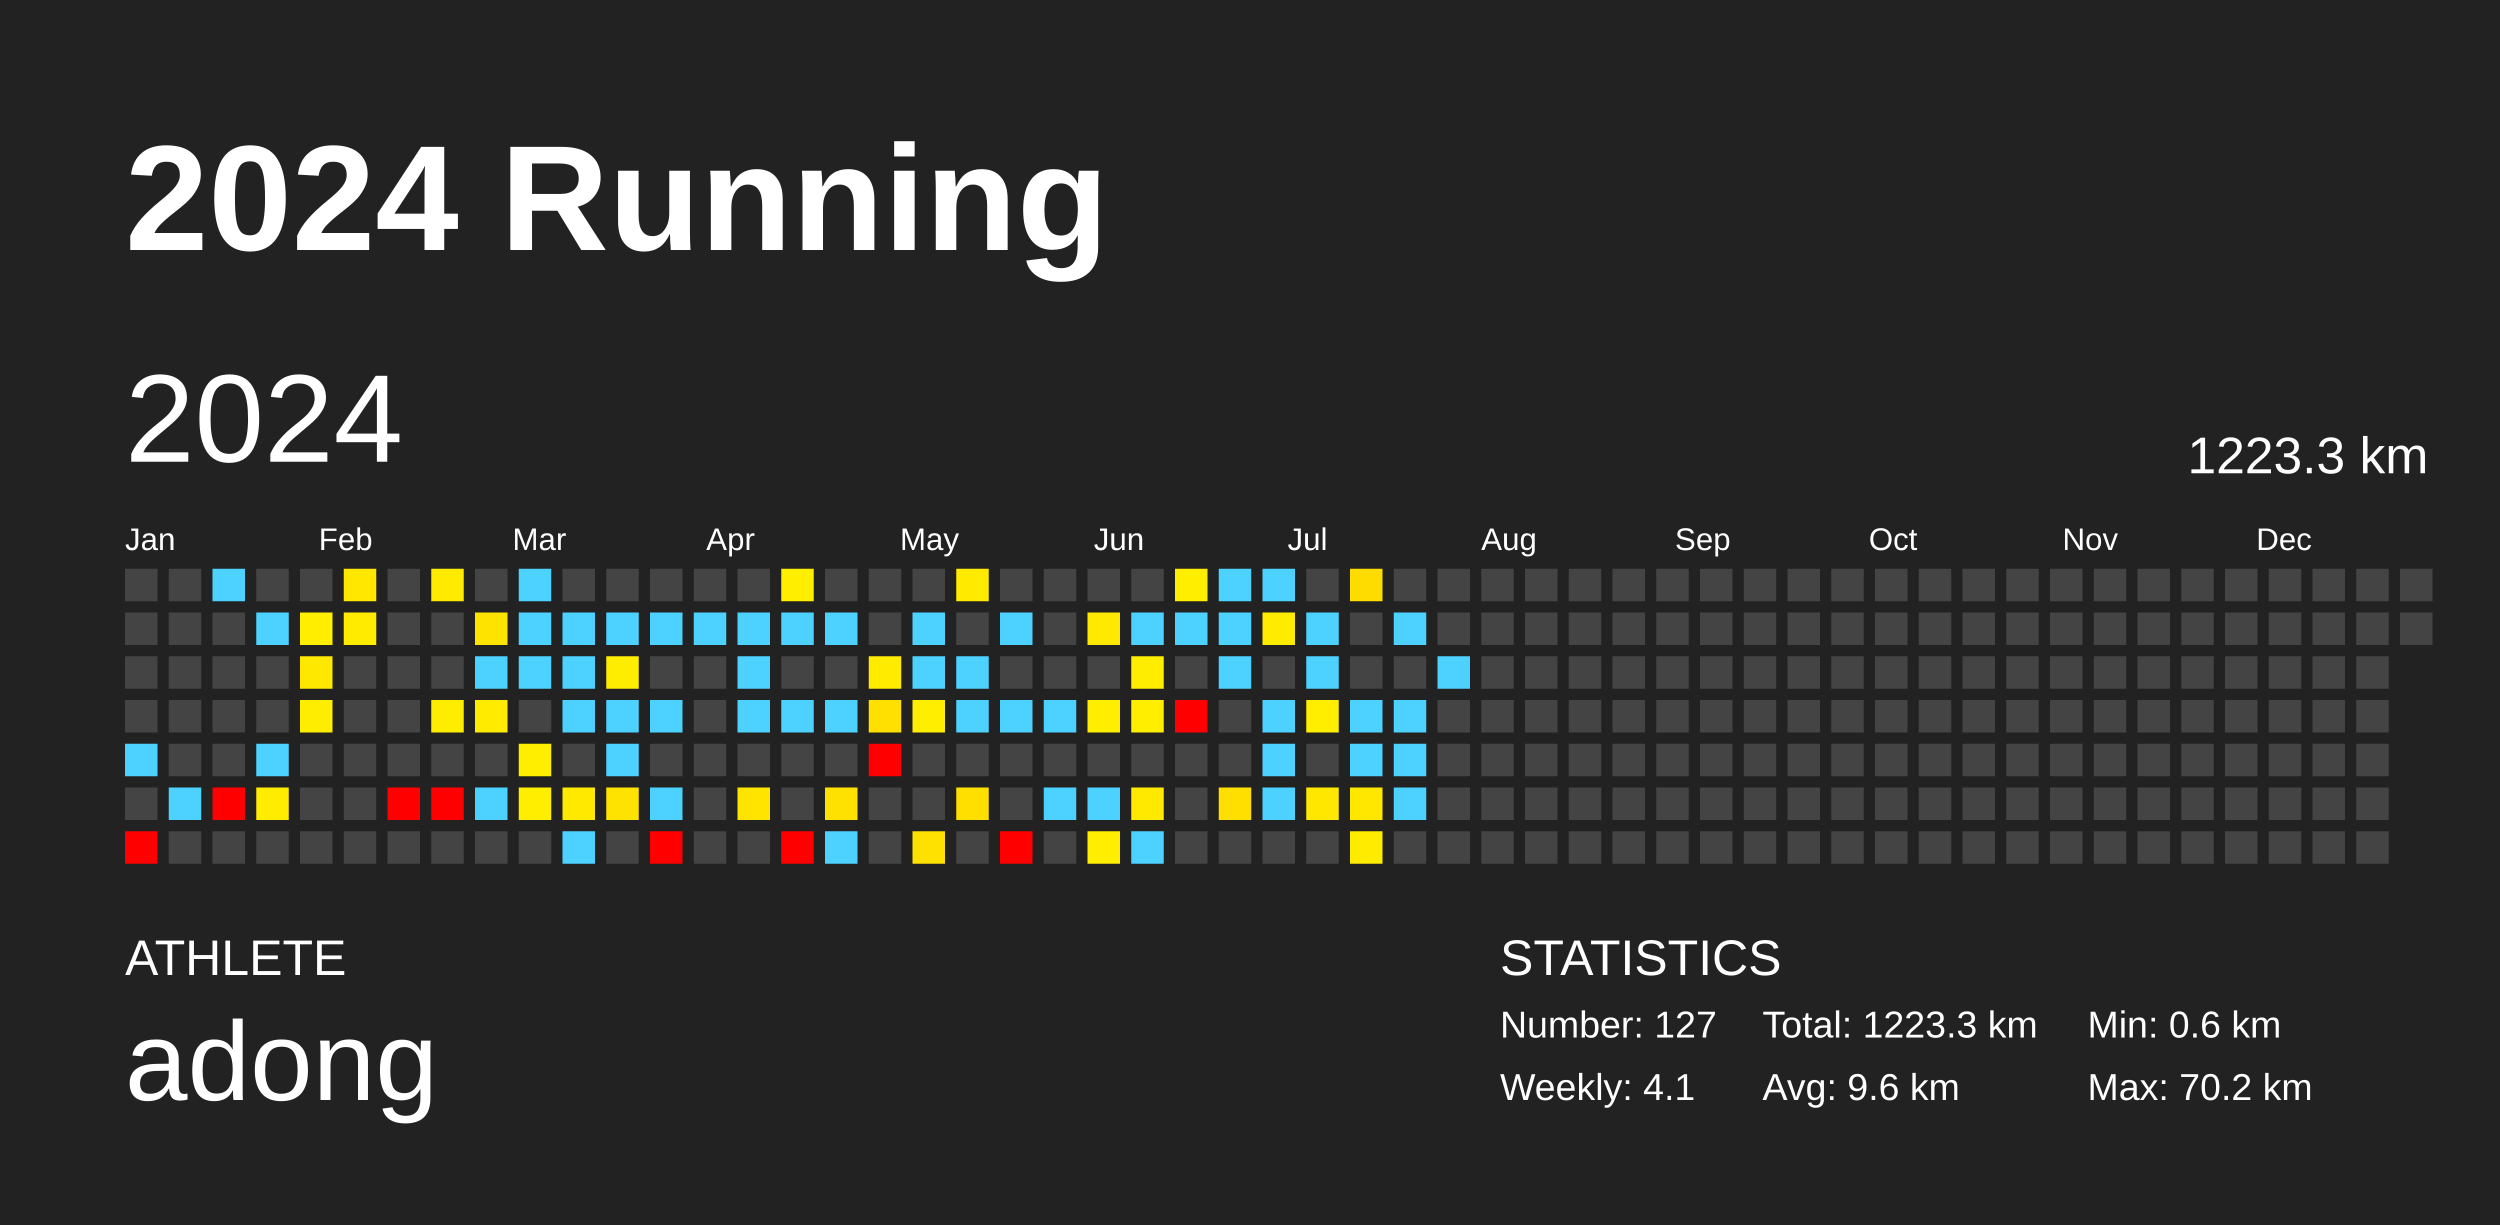
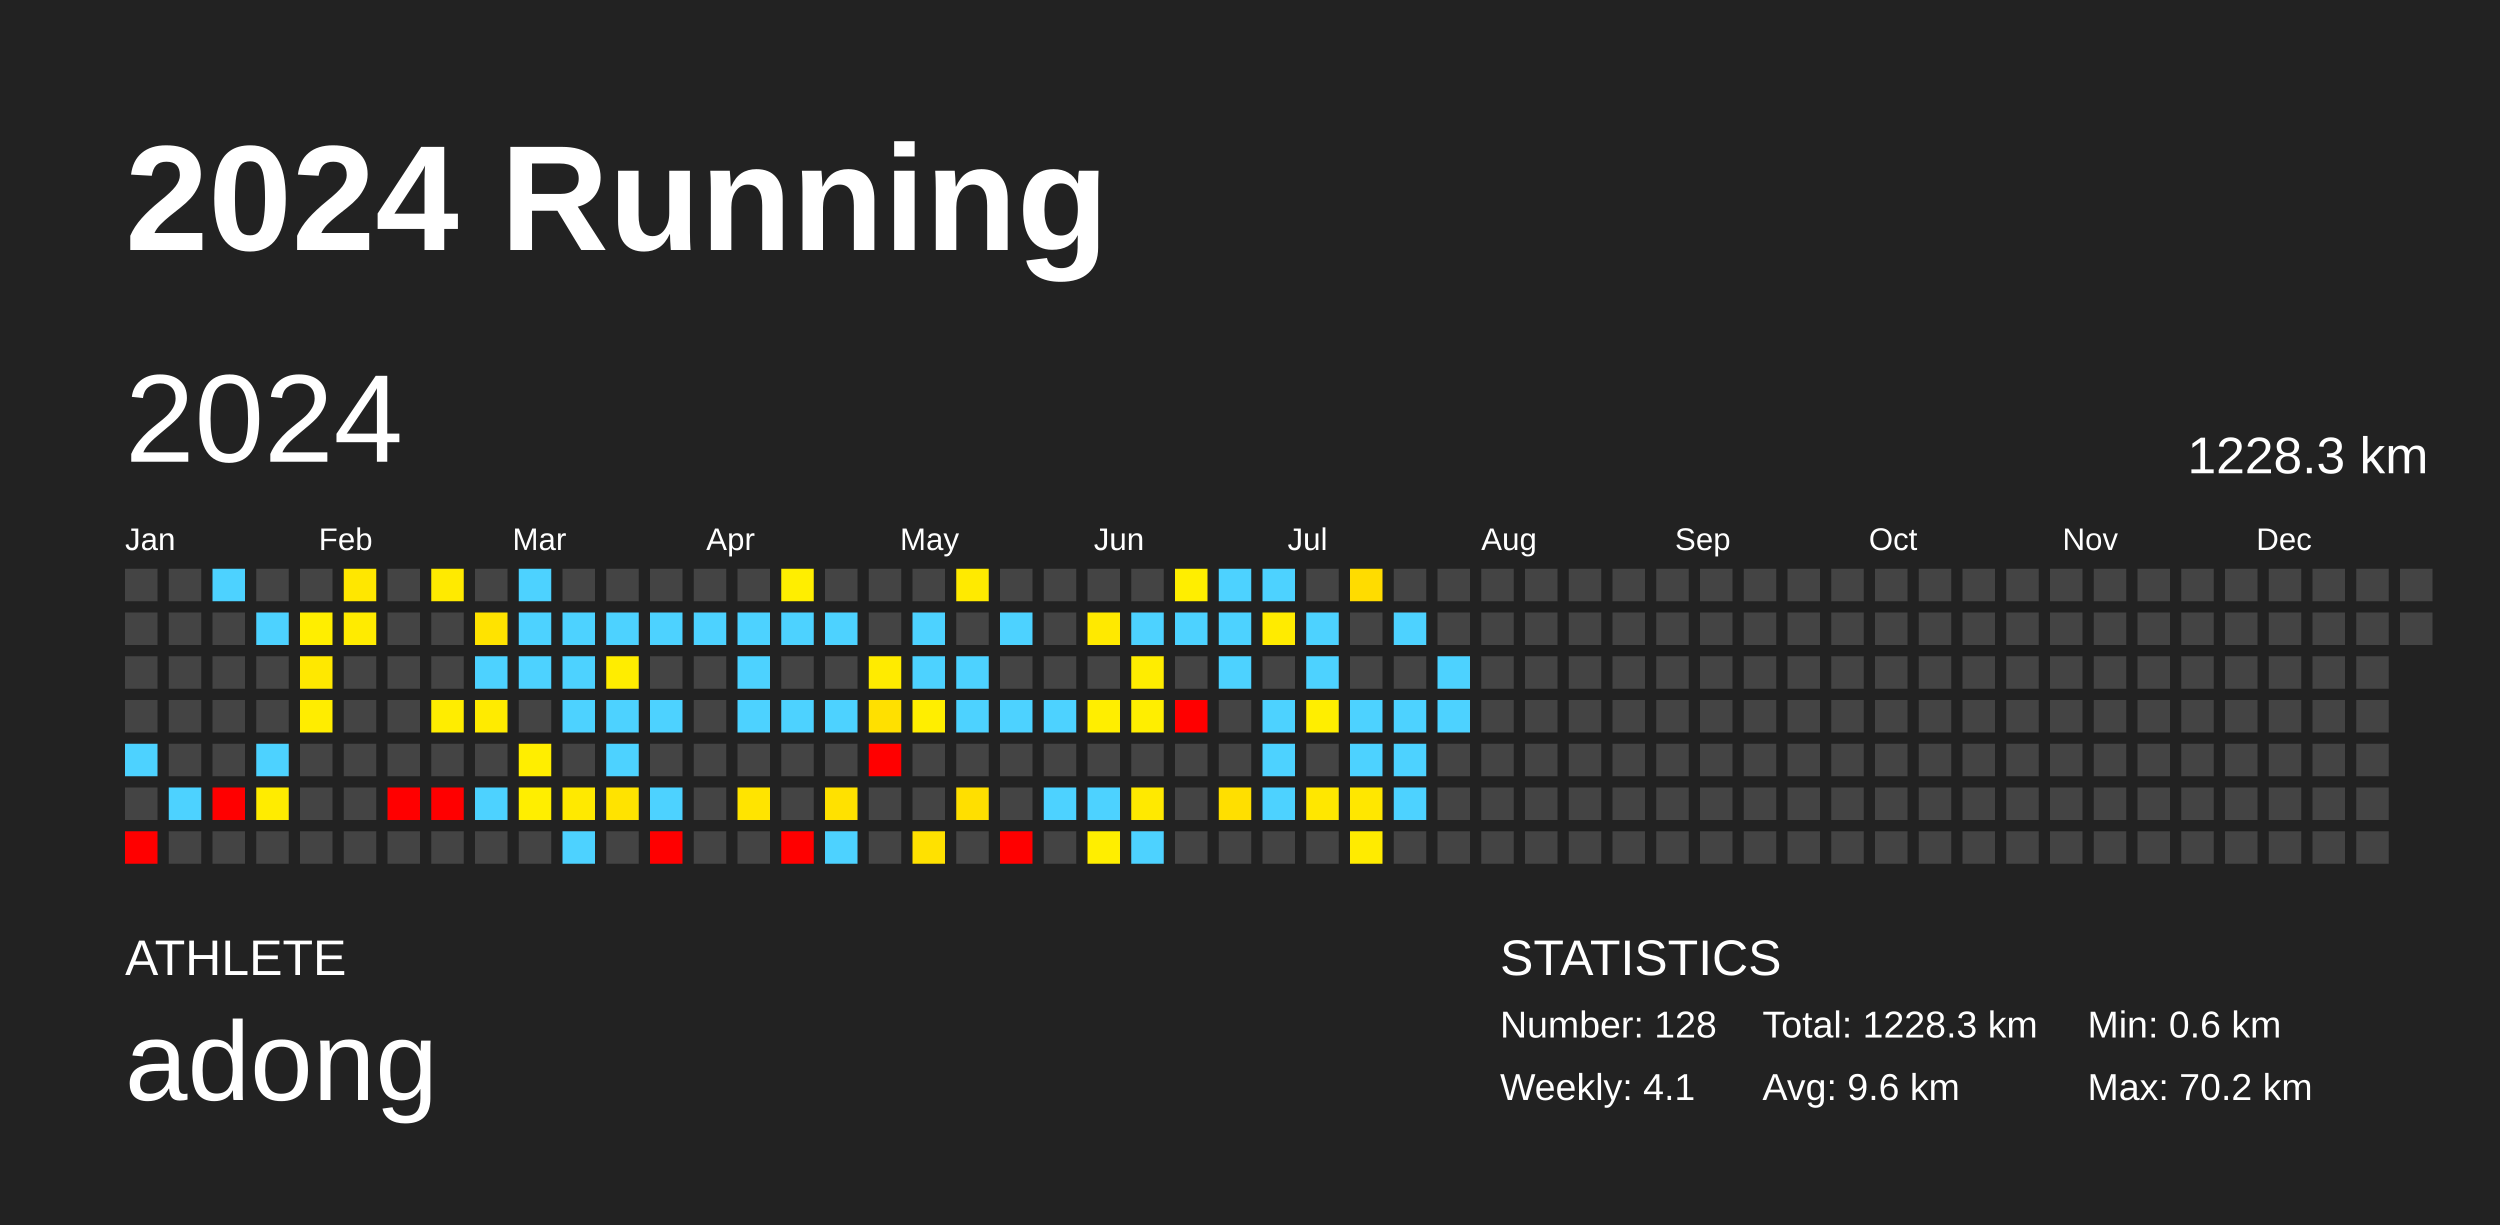
<svg xmlns="http://www.w3.org/2000/svg" baseProfile="full" height="98mm" version="1.1" viewBox="0,0,200,98" width="200mm">
  <defs />
  <rect fill="#222222" height="98" width="200" x="0" y="0" />
  <text fill="#FFFFFF" style="font-size:12px; font-family:Arial; font-weight:bold;" x="10" y="20">2024 Running</text>
  <text fill="#FFFFFF" style="font-size:4px; font-family:Arial" x="10" y="78">ATHLETE</text>
  <text fill="#FFFFFF" style="font-size:9px; font-family:Arial" x="10" y="88">adong</text>
  <text fill="#FFFFFF" style="font-size:4px; font-family:Arial" x="120" y="78">STATISTICS</text>
-   <text fill="#FFFFFF" style="font-size:3px; font-family:Arial" x="120" y="83">Number: 127</text>
+   <text fill="#FFFFFF" style="font-size:3px; font-family:Arial" x="120" y="83">Number: 128</text>
  <text fill="#FFFFFF" style="font-size:3px; font-family:Arial" x="120" y="88">Weekly: 4.1</text>
-   <text fill="#FFFFFF" style="font-size:3px; font-family:Arial" x="141" y="83">Total: 1223.3 km</text>
+   <text fill="#FFFFFF" style="font-size:3px; font-family:Arial" x="141" y="83">Total: 1228.3 km</text>
  <text fill="#FFFFFF" style="font-size:3px; font-family:Arial" x="141" y="88">Avg: 9.6 km</text>
  <text fill="#FFFFFF" style="font-size:3px; font-family:Arial" x="167" y="83">Min: 0.6 km</text>
  <text fill="#FFFFFF" style="font-size:3px; font-family:Arial" x="167" y="88">Max: 70.2 km</text>
  <text dominant-baseline="hanging" fill="#FFFFFF" style="font-size:10.0px; font-family:Arial;" x="10" y="30">2024</text>
-   <text dominant-baseline="hanging" fill="#FFFFFF" style="font-size:4.125px; font-family:Arial;" x="175" y="35">1223.3 km</text>
+   <text dominant-baseline="hanging" fill="#FFFFFF" style="font-size:4.125px; font-family:Arial;" x="175" y="35">1228.3 km</text>
  <text fill="#FFFFFF" style="font-size:2.5px; font-family:Arial" x="10.0" y="44">Jan</text>
  <text fill="#FFFFFF" style="font-size:2.5px; font-family:Arial" x="25.5" y="44">Feb</text>
  <text fill="#FFFFFF" style="font-size:2.5px; font-family:Arial" x="41.0" y="44">Mar</text>
  <text fill="#FFFFFF" style="font-size:2.5px; font-family:Arial" x="56.5" y="44">Apr</text>
  <text fill="#FFFFFF" style="font-size:2.5px; font-family:Arial" x="72.0" y="44">May</text>
  <text fill="#FFFFFF" style="font-size:2.5px; font-family:Arial" x="87.5" y="44">Jun</text>
  <text fill="#FFFFFF" style="font-size:2.5px; font-family:Arial" x="103.0" y="44">Jul</text>
  <text fill="#FFFFFF" style="font-size:2.5px; font-family:Arial" x="118.5" y="44">Aug</text>
  <text fill="#FFFFFF" style="font-size:2.5px; font-family:Arial" x="134.0" y="44">Sep</text>
  <text fill="#FFFFFF" style="font-size:2.5px; font-family:Arial" x="149.5" y="44">Oct</text>
  <text fill="#FFFFFF" style="font-size:2.5px; font-family:Arial" x="165.0" y="44">Nov</text>
  <text fill="#FFFFFF" style="font-size:2.5px; font-family:Arial" x="180.5" y="44">Dec</text>
  <rect fill="#444444" height="2.6" width="2.6" x="10.0" y="45.5" />
  <rect fill="#444444" height="2.6" width="2.6" x="10.0" y="49.0" />
  <rect fill="#444444" height="2.6" width="2.6" x="10.0" y="52.5" />
  <rect fill="#444444" height="2.6" width="2.6" x="10.0" y="56.0" />
  <rect fill="#4dd2ff" height="2.6" width="2.6" x="10.0" y="59.5" />
  <rect fill="#444444" height="2.6" width="2.6" x="10.0" y="63.0" />
  <rect fill="red" height="2.6" width="2.6" x="10.0" y="66.5" />
  <rect fill="#444444" height="2.6" width="2.6" x="13.5" y="45.5" />
  <rect fill="#444444" height="2.6" width="2.6" x="13.5" y="49.0" />
  <rect fill="#444444" height="2.6" width="2.6" x="13.5" y="52.5" />
  <rect fill="#444444" height="2.6" width="2.6" x="13.5" y="56.0" />
  <rect fill="#444444" height="2.6" width="2.6" x="13.5" y="59.5" />
  <rect fill="#4dd2ff" height="2.6" width="2.6" x="13.5" y="63.0" />
  <rect fill="#444444" height="2.6" width="2.6" x="13.5" y="66.5" />
  <rect fill="#4dd2ff" height="2.6" width="2.6" x="17.0" y="45.5" />
  <rect fill="#444444" height="2.6" width="2.6" x="17.0" y="49.0" />
  <rect fill="#444444" height="2.6" width="2.6" x="17.0" y="52.5" />
  <rect fill="#444444" height="2.6" width="2.6" x="17.0" y="56.0" />
  <rect fill="#444444" height="2.6" width="2.6" x="17.0" y="59.5" />
  <rect fill="red" height="2.6" width="2.6" x="17.0" y="63.0" />
  <rect fill="#444444" height="2.6" width="2.6" x="17.0" y="66.5" />
  <rect fill="#444444" height="2.6" width="2.6" x="20.5" y="45.5" />
  <rect fill="#4dd2ff" height="2.6" width="2.6" x="20.5" y="49.0" />
  <rect fill="#444444" height="2.6" width="2.6" x="20.5" y="52.5" />
  <rect fill="#444444" height="2.6" width="2.6" x="20.5" y="56.0" />
  <rect fill="#4dd2ff" height="2.6" width="2.6" x="20.5" y="59.5" />
  <rect fill="#ffec00" height="2.6" width="2.6" x="20.5" y="63.0" />
  <rect fill="#444444" height="2.6" width="2.6" x="20.5" y="66.5" />
  <rect fill="#444444" height="2.6" width="2.6" x="24.0" y="45.5" />
  <rect fill="#ffee00" height="2.6" width="2.6" x="24.0" y="49.0" />
  <rect fill="#ffe800" height="2.6" width="2.6" x="24.0" y="52.5" />
  <rect fill="#ffed00" height="2.6" width="2.6" x="24.0" y="56.0" />
  <rect fill="#444444" height="2.6" width="2.6" x="24.0" y="59.5" />
  <rect fill="#444444" height="2.6" width="2.6" x="24.0" y="63.0" />
  <rect fill="#444444" height="2.6" width="2.6" x="24.0" y="66.5" />
  <rect fill="#ffe700" height="2.6" width="2.6" x="27.5" y="45.5" />
  <rect fill="#ffeb00" height="2.6" width="2.6" x="27.5" y="49.0" />
  <rect fill="#444444" height="2.6" width="2.6" x="27.5" y="52.5" />
  <rect fill="#444444" height="2.6" width="2.6" x="27.5" y="56.0" />
  <rect fill="#444444" height="2.6" width="2.6" x="27.5" y="59.5" />
  <rect fill="#444444" height="2.6" width="2.6" x="27.5" y="63.0" />
  <rect fill="#444444" height="2.6" width="2.6" x="27.5" y="66.5" />
  <rect fill="#444444" height="2.6" width="2.6" x="31.0" y="45.5" />
  <rect fill="#444444" height="2.6" width="2.6" x="31.0" y="49.0" />
  <rect fill="#444444" height="2.6" width="2.6" x="31.0" y="52.5" />
  <rect fill="#444444" height="2.6" width="2.6" x="31.0" y="56.0" />
  <rect fill="#444444" height="2.6" width="2.6" x="31.0" y="59.5" />
  <rect fill="red" height="2.6" width="2.6" x="31.0" y="63.0" />
  <rect fill="#444444" height="2.6" width="2.6" x="31.0" y="66.5" />
  <rect fill="#ffea00" height="2.6" width="2.6" x="34.5" y="45.5" />
  <rect fill="#444444" height="2.6" width="2.6" x="34.5" y="49.0" />
  <rect fill="#444444" height="2.6" width="2.6" x="34.5" y="52.5" />
  <rect fill="#ffed00" height="2.6" width="2.6" x="34.5" y="56.0" />
  <rect fill="#444444" height="2.6" width="2.6" x="34.5" y="59.5" />
  <rect fill="red" height="2.6" width="2.6" x="34.5" y="63.0" />
  <rect fill="#444444" height="2.6" width="2.6" x="34.5" y="66.5" />
  <rect fill="#444444" height="2.6" width="2.6" x="38.0" y="45.5" />
  <rect fill="#ffe300" height="2.6" width="2.6" x="38.0" y="49.0" />
  <rect fill="#4dd2ff" height="2.6" width="2.6" x="38.0" y="52.5" />
  <rect fill="#ffeb00" height="2.6" width="2.6" x="38.0" y="56.0" />
  <rect fill="#444444" height="2.6" width="2.6" x="38.0" y="59.5" />
  <rect fill="#4dd2ff" height="2.6" width="2.6" x="38.0" y="63.0" />
  <rect fill="#444444" height="2.6" width="2.6" x="38.0" y="66.5" />
  <rect fill="#4dd2ff" height="2.6" width="2.6" x="41.5" y="45.5" />
  <rect fill="#4dd2ff" height="2.6" width="2.6" x="41.5" y="49.0" />
  <rect fill="#4dd2ff" height="2.6" width="2.6" x="41.5" y="52.5" />
  <rect fill="#444444" height="2.6" width="2.6" x="41.5" y="56.0" />
  <rect fill="#ffee00" height="2.6" width="2.6" x="41.5" y="59.5" />
  <rect fill="#ffee00" height="2.6" width="2.6" x="41.5" y="63.0" />
  <rect fill="#444444" height="2.6" width="2.6" x="41.5" y="66.5" />
  <rect fill="#444444" height="2.6" width="2.6" x="45.0" y="45.5" />
  <rect fill="#4dd2ff" height="2.6" width="2.6" x="45.0" y="49.0" />
  <rect fill="#4dd2ff" height="2.6" width="2.6" x="45.0" y="52.5" />
  <rect fill="#4dd2ff" height="2.6" width="2.6" x="45.0" y="56.0" />
  <rect fill="#444444" height="2.6" width="2.6" x="45.0" y="59.5" />
  <rect fill="#ffe900" height="2.6" width="2.6" x="45.0" y="63.0" />
  <rect fill="#4dd2ff" height="2.6" width="2.6" x="45.0" y="66.5" />
  <rect fill="#444444" height="2.6" width="2.6" x="48.5" y="45.5" />
  <rect fill="#4dd2ff" height="2.6" width="2.6" x="48.5" y="49.0" />
  <rect fill="#ffed00" height="2.6" width="2.6" x="48.5" y="52.5" />
  <rect fill="#4dd2ff" height="2.6" width="2.6" x="48.5" y="56.0" />
  <rect fill="#4dd2ff" height="2.6" width="2.6" x="48.5" y="59.5" />
  <rect fill="#ffe300" height="2.6" width="2.6" x="48.5" y="63.0" />
  <rect fill="#444444" height="2.6" width="2.6" x="48.5" y="66.5" />
  <rect fill="#444444" height="2.6" width="2.6" x="52.0" y="45.5" />
  <rect fill="#4dd2ff" height="2.6" width="2.6" x="52.0" y="49.0" />
  <rect fill="#444444" height="2.6" width="2.6" x="52.0" y="52.5" />
  <rect fill="#4dd2ff" height="2.6" width="2.6" x="52.0" y="56.0" />
  <rect fill="#444444" height="2.6" width="2.6" x="52.0" y="59.5" />
  <rect fill="#4dd2ff" height="2.6" width="2.6" x="52.0" y="63.0" />
  <rect fill="red" height="2.6" width="2.6" x="52.0" y="66.5" />
  <rect fill="#444444" height="2.6" width="2.6" x="55.5" y="45.5" />
  <rect fill="#4dd2ff" height="2.6" width="2.6" x="55.5" y="49.0" />
  <rect fill="#444444" height="2.6" width="2.6" x="55.5" y="52.5" />
  <rect fill="#444444" height="2.6" width="2.6" x="55.5" y="56.0" />
  <rect fill="#444444" height="2.6" width="2.6" x="55.5" y="59.5" />
  <rect fill="#444444" height="2.6" width="2.6" x="55.5" y="63.0" />
  <rect fill="#444444" height="2.6" width="2.6" x="55.5" y="66.5" />
  <rect fill="#444444" height="2.6" width="2.6" x="59.0" y="45.5" />
  <rect fill="#4dd2ff" height="2.6" width="2.6" x="59.0" y="49.0" />
  <rect fill="#4dd2ff" height="2.6" width="2.6" x="59.0" y="52.5" />
  <rect fill="#4dd2ff" height="2.6" width="2.6" x="59.0" y="56.0" />
  <rect fill="#444444" height="2.6" width="2.6" x="59.0" y="59.5" />
  <rect fill="#ffe400" height="2.6" width="2.6" x="59.0" y="63.0" />
  <rect fill="#444444" height="2.6" width="2.6" x="59.0" y="66.5" />
  <rect fill="#ffee00" height="2.6" width="2.6" x="62.5" y="45.5" />
  <rect fill="#4dd2ff" height="2.6" width="2.6" x="62.5" y="49.0" />
  <rect fill="#444444" height="2.6" width="2.6" x="62.5" y="52.5" />
  <rect fill="#4dd2ff" height="2.6" width="2.6" x="62.5" y="56.0" />
  <rect fill="#444444" height="2.6" width="2.6" x="62.5" y="59.5" />
  <rect fill="#444444" height="2.6" width="2.6" x="62.5" y="63.0" />
  <rect fill="red" height="2.6" width="2.6" x="62.5" y="66.5" />
  <rect fill="#444444" height="2.6" width="2.6" x="66.0" y="45.5" />
  <rect fill="#4dd2ff" height="2.6" width="2.6" x="66.0" y="49.0" />
  <rect fill="#444444" height="2.6" width="2.6" x="66.0" y="52.5" />
  <rect fill="#4dd2ff" height="2.6" width="2.6" x="66.0" y="56.0" />
  <rect fill="#444444" height="2.6" width="2.6" x="66.0" y="59.5" />
  <rect fill="#ffe100" height="2.6" width="2.6" x="66.0" y="63.0" />
  <rect fill="#4dd2ff" height="2.6" width="2.6" x="66.0" y="66.5" />
  <rect fill="#444444" height="2.6" width="2.6" x="69.5" y="45.5" />
  <rect fill="#444444" height="2.6" width="2.6" x="69.5" y="49.0" />
  <rect fill="#ffeb00" height="2.6" width="2.6" x="69.5" y="52.5" />
  <rect fill="#ffe000" height="2.6" width="2.6" x="69.5" y="56.0" />
  <rect fill="red" height="2.6" width="2.6" x="69.5" y="59.5" />
  <rect fill="#444444" height="2.6" width="2.6" x="69.5" y="63.0" />
  <rect fill="#444444" height="2.6" width="2.6" x="69.5" y="66.5" />
  <rect fill="#444444" height="2.6" width="2.6" x="73.0" y="45.5" />
  <rect fill="#4dd2ff" height="2.6" width="2.6" x="73.0" y="49.0" />
  <rect fill="#4dd2ff" height="2.6" width="2.6" x="73.0" y="52.5" />
  <rect fill="#ffee00" height="2.6" width="2.6" x="73.0" y="56.0" />
  <rect fill="#444444" height="2.6" width="2.6" x="73.0" y="59.5" />
  <rect fill="#444444" height="2.6" width="2.6" x="73.0" y="63.0" />
  <rect fill="#ffe100" height="2.6" width="2.6" x="73.0" y="66.5" />
  <rect fill="#ffea00" height="2.6" width="2.6" x="76.5" y="45.5" />
  <rect fill="#444444" height="2.6" width="2.6" x="76.5" y="49.0" />
  <rect fill="#4dd2ff" height="2.6" width="2.6" x="76.5" y="52.5" />
  <rect fill="#4dd2ff" height="2.6" width="2.6" x="76.5" y="56.0" />
  <rect fill="#444444" height="2.6" width="2.6" x="76.5" y="59.5" />
  <rect fill="#ffdf00" height="2.6" width="2.6" x="76.5" y="63.0" />
  <rect fill="#444444" height="2.6" width="2.6" x="76.5" y="66.5" />
  <rect fill="#444444" height="2.6" width="2.6" x="80.0" y="45.5" />
  <rect fill="#4dd2ff" height="2.6" width="2.6" x="80.0" y="49.0" />
  <rect fill="#444444" height="2.6" width="2.6" x="80.0" y="52.5" />
  <rect fill="#4dd2ff" height="2.6" width="2.6" x="80.0" y="56.0" />
  <rect fill="#444444" height="2.6" width="2.6" x="80.0" y="59.5" />
  <rect fill="#444444" height="2.6" width="2.6" x="80.0" y="63.0" />
  <rect fill="red" height="2.6" width="2.6" x="80.0" y="66.5" />
  <rect fill="#444444" height="2.6" width="2.6" x="83.5" y="45.5" />
  <rect fill="#444444" height="2.6" width="2.6" x="83.5" y="49.0" />
  <rect fill="#444444" height="2.6" width="2.6" x="83.5" y="52.5" />
  <rect fill="#4dd2ff" height="2.6" width="2.6" x="83.5" y="56.0" />
  <rect fill="#444444" height="2.6" width="2.6" x="83.5" y="59.5" />
  <rect fill="#4dd2ff" height="2.6" width="2.6" x="83.5" y="63.0" />
  <rect fill="#444444" height="2.6" width="2.6" x="83.5" y="66.5" />
  <rect fill="#444444" height="2.6" width="2.6" x="87.0" y="45.5" />
  <rect fill="#ffe900" height="2.6" width="2.6" x="87.0" y="49.0" />
  <rect fill="#444444" height="2.6" width="2.6" x="87.0" y="52.5" />
  <rect fill="#ffee00" height="2.6" width="2.6" x="87.0" y="56.0" />
  <rect fill="#444444" height="2.6" width="2.6" x="87.0" y="59.5" />
  <rect fill="#4dd2ff" height="2.6" width="2.6" x="87.0" y="63.0" />
  <rect fill="#ffee00" height="2.6" width="2.6" x="87.0" y="66.5" />
  <rect fill="#444444" height="2.6" width="2.6" x="90.5" y="45.5" />
  <rect fill="#4dd2ff" height="2.6" width="2.6" x="90.5" y="49.0" />
  <rect fill="#ffed00" height="2.6" width="2.6" x="90.5" y="52.5" />
  <rect fill="#ffee00" height="2.6" width="2.6" x="90.5" y="56.0" />
  <rect fill="#444444" height="2.6" width="2.6" x="90.5" y="59.5" />
  <rect fill="#ffe900" height="2.6" width="2.6" x="90.5" y="63.0" />
  <rect fill="#4dd2ff" height="2.6" width="2.6" x="90.5" y="66.5" />
  <rect fill="#ffee00" height="2.6" width="2.6" x="94.0" y="45.5" />
  <rect fill="#4dd2ff" height="2.6" width="2.6" x="94.0" y="49.0" />
  <rect fill="#444444" height="2.6" width="2.6" x="94.0" y="52.5" />
  <rect fill="red" height="2.6" width="2.6" x="94.0" y="56.0" />
  <rect fill="#444444" height="2.6" width="2.6" x="94.0" y="59.5" />
  <rect fill="#444444" height="2.6" width="2.6" x="94.0" y="63.0" />
  <rect fill="#444444" height="2.6" width="2.6" x="94.0" y="66.5" />
  <rect fill="#4dd2ff" height="2.6" width="2.6" x="97.5" y="45.5" />
  <rect fill="#4dd2ff" height="2.6" width="2.6" x="97.5" y="49.0" />
  <rect fill="#4dd2ff" height="2.6" width="2.6" x="97.5" y="52.5" />
  <rect fill="#444444" height="2.6" width="2.6" x="97.5" y="56.0" />
  <rect fill="#444444" height="2.6" width="2.6" x="97.5" y="59.5" />
  <rect fill="#ffdf00" height="2.6" width="2.6" x="97.5" y="63.0" />
  <rect fill="#444444" height="2.6" width="2.6" x="97.5" y="66.5" />
  <rect fill="#4dd2ff" height="2.6" width="2.6" x="101.0" y="45.5" />
  <rect fill="#ffeb00" height="2.6" width="2.6" x="101.0" y="49.0" />
  <rect fill="#444444" height="2.6" width="2.6" x="101.0" y="52.5" />
  <rect fill="#4dd2ff" height="2.6" width="2.6" x="101.0" y="56.0" />
  <rect fill="#4dd2ff" height="2.6" width="2.6" x="101.0" y="59.5" />
  <rect fill="#4dd2ff" height="2.6" width="2.6" x="101.0" y="63.0" />
  <rect fill="#444444" height="2.6" width="2.6" x="101.0" y="66.5" />
  <rect fill="#444444" height="2.6" width="2.6" x="104.5" y="45.5" />
  <rect fill="#4dd2ff" height="2.6" width="2.6" x="104.5" y="49.0" />
  <rect fill="#4dd2ff" height="2.6" width="2.6" x="104.5" y="52.5" />
  <rect fill="#ffee00" height="2.6" width="2.6" x="104.5" y="56.0" />
  <rect fill="#444444" height="2.6" width="2.6" x="104.5" y="59.5" />
  <rect fill="#ffe700" height="2.6" width="2.6" x="104.5" y="63.0" />
  <rect fill="#444444" height="2.6" width="2.6" x="104.5" y="66.5" />
  <rect fill="#ffdc00" height="2.6" width="2.6" x="108.0" y="45.5" />
  <rect fill="#444444" height="2.6" width="2.6" x="108.0" y="49.0" />
  <rect fill="#444444" height="2.6" width="2.6" x="108.0" y="52.5" />
  <rect fill="#4dd2ff" height="2.6" width="2.6" x="108.0" y="56.0" />
  <rect fill="#4dd2ff" height="2.6" width="2.6" x="108.0" y="59.5" />
  <rect fill="#ffe700" height="2.6" width="2.6" x="108.0" y="63.0" />
  <rect fill="#ffeb00" height="2.6" width="2.6" x="108.0" y="66.5" />
  <rect fill="#444444" height="2.6" width="2.6" x="111.5" y="45.5" />
  <rect fill="#4dd2ff" height="2.6" width="2.6" x="111.5" y="49.0" />
  <rect fill="#444444" height="2.6" width="2.6" x="111.5" y="52.5" />
  <rect fill="#4dd2ff" height="2.6" width="2.6" x="111.5" y="56.0" />
  <rect fill="#4dd2ff" height="2.6" width="2.6" x="111.5" y="59.5" />
  <rect fill="#4dd2ff" height="2.6" width="2.6" x="111.5" y="63.0" />
  <rect fill="#444444" height="2.6" width="2.6" x="111.5" y="66.5" />
  <rect fill="#444444" height="2.6" width="2.6" x="115.0" y="45.5" />
  <rect fill="#444444" height="2.6" width="2.6" x="115.0" y="49.0" />
  <rect fill="#4dd2ff" height="2.6" width="2.6" x="115.0" y="52.5" />
-   <rect fill="#444444" height="2.6" width="2.6" x="115.0" y="56.0" />
+   <rect fill="#4dd2ff" height="2.6" width="2.6" x="115.0" y="56.0" />
  <rect fill="#444444" height="2.6" width="2.6" x="115.0" y="59.5" />
  <rect fill="#444444" height="2.6" width="2.6" x="115.0" y="63.0" />
  <rect fill="#444444" height="2.6" width="2.6" x="115.0" y="66.5" />
  <rect fill="#444444" height="2.6" width="2.6" x="118.5" y="45.5" />
  <rect fill="#444444" height="2.6" width="2.6" x="118.5" y="49.0" />
  <rect fill="#444444" height="2.6" width="2.6" x="118.5" y="52.5" />
  <rect fill="#444444" height="2.6" width="2.6" x="118.5" y="56.0" />
  <rect fill="#444444" height="2.6" width="2.6" x="118.5" y="59.5" />
  <rect fill="#444444" height="2.6" width="2.6" x="118.5" y="63.0" />
  <rect fill="#444444" height="2.6" width="2.6" x="118.5" y="66.5" />
  <rect fill="#444444" height="2.6" width="2.6" x="122.0" y="45.5" />
  <rect fill="#444444" height="2.6" width="2.6" x="122.0" y="49.0" />
  <rect fill="#444444" height="2.6" width="2.6" x="122.0" y="52.5" />
  <rect fill="#444444" height="2.6" width="2.6" x="122.0" y="56.0" />
  <rect fill="#444444" height="2.6" width="2.6" x="122.0" y="59.5" />
  <rect fill="#444444" height="2.6" width="2.6" x="122.0" y="63.0" />
  <rect fill="#444444" height="2.6" width="2.6" x="122.0" y="66.5" />
  <rect fill="#444444" height="2.6" width="2.6" x="125.5" y="45.5" />
  <rect fill="#444444" height="2.6" width="2.6" x="125.5" y="49.0" />
  <rect fill="#444444" height="2.6" width="2.6" x="125.5" y="52.5" />
  <rect fill="#444444" height="2.6" width="2.6" x="125.5" y="56.0" />
  <rect fill="#444444" height="2.6" width="2.6" x="125.5" y="59.5" />
  <rect fill="#444444" height="2.6" width="2.6" x="125.5" y="63.0" />
  <rect fill="#444444" height="2.6" width="2.6" x="125.5" y="66.5" />
  <rect fill="#444444" height="2.6" width="2.6" x="129.0" y="45.5" />
  <rect fill="#444444" height="2.6" width="2.6" x="129.0" y="49.0" />
  <rect fill="#444444" height="2.6" width="2.6" x="129.0" y="52.5" />
  <rect fill="#444444" height="2.6" width="2.6" x="129.0" y="56.0" />
  <rect fill="#444444" height="2.6" width="2.6" x="129.0" y="59.5" />
  <rect fill="#444444" height="2.6" width="2.6" x="129.0" y="63.0" />
  <rect fill="#444444" height="2.6" width="2.6" x="129.0" y="66.5" />
  <rect fill="#444444" height="2.6" width="2.6" x="132.5" y="45.5" />
  <rect fill="#444444" height="2.6" width="2.6" x="132.5" y="49.0" />
  <rect fill="#444444" height="2.6" width="2.6" x="132.5" y="52.5" />
  <rect fill="#444444" height="2.6" width="2.6" x="132.5" y="56.0" />
  <rect fill="#444444" height="2.6" width="2.6" x="132.5" y="59.5" />
  <rect fill="#444444" height="2.6" width="2.6" x="132.5" y="63.0" />
  <rect fill="#444444" height="2.6" width="2.6" x="132.5" y="66.5" />
  <rect fill="#444444" height="2.6" width="2.6" x="136.0" y="45.5" />
  <rect fill="#444444" height="2.6" width="2.6" x="136.0" y="49.0" />
  <rect fill="#444444" height="2.6" width="2.6" x="136.0" y="52.5" />
  <rect fill="#444444" height="2.6" width="2.6" x="136.0" y="56.0" />
  <rect fill="#444444" height="2.6" width="2.6" x="136.0" y="59.5" />
  <rect fill="#444444" height="2.6" width="2.6" x="136.0" y="63.0" />
  <rect fill="#444444" height="2.6" width="2.6" x="136.0" y="66.5" />
  <rect fill="#444444" height="2.6" width="2.6" x="139.5" y="45.5" />
  <rect fill="#444444" height="2.6" width="2.6" x="139.5" y="49.0" />
  <rect fill="#444444" height="2.6" width="2.6" x="139.5" y="52.5" />
  <rect fill="#444444" height="2.6" width="2.6" x="139.5" y="56.0" />
  <rect fill="#444444" height="2.6" width="2.6" x="139.5" y="59.5" />
  <rect fill="#444444" height="2.6" width="2.6" x="139.5" y="63.0" />
  <rect fill="#444444" height="2.6" width="2.6" x="139.5" y="66.5" />
  <rect fill="#444444" height="2.6" width="2.6" x="143.0" y="45.5" />
  <rect fill="#444444" height="2.6" width="2.6" x="143.0" y="49.0" />
  <rect fill="#444444" height="2.6" width="2.6" x="143.0" y="52.5" />
  <rect fill="#444444" height="2.6" width="2.6" x="143.0" y="56.0" />
  <rect fill="#444444" height="2.6" width="2.6" x="143.0" y="59.5" />
  <rect fill="#444444" height="2.6" width="2.6" x="143.0" y="63.0" />
  <rect fill="#444444" height="2.6" width="2.6" x="143.0" y="66.5" />
  <rect fill="#444444" height="2.6" width="2.6" x="146.5" y="45.5" />
  <rect fill="#444444" height="2.6" width="2.6" x="146.5" y="49.0" />
  <rect fill="#444444" height="2.6" width="2.6" x="146.5" y="52.5" />
  <rect fill="#444444" height="2.6" width="2.6" x="146.5" y="56.0" />
  <rect fill="#444444" height="2.6" width="2.6" x="146.5" y="59.5" />
  <rect fill="#444444" height="2.6" width="2.6" x="146.5" y="63.0" />
  <rect fill="#444444" height="2.6" width="2.6" x="146.5" y="66.5" />
  <rect fill="#444444" height="2.6" width="2.6" x="150.0" y="45.5" />
  <rect fill="#444444" height="2.6" width="2.6" x="150.0" y="49.0" />
  <rect fill="#444444" height="2.6" width="2.6" x="150.0" y="52.5" />
  <rect fill="#444444" height="2.6" width="2.6" x="150.0" y="56.0" />
  <rect fill="#444444" height="2.6" width="2.6" x="150.0" y="59.5" />
  <rect fill="#444444" height="2.6" width="2.6" x="150.0" y="63.0" />
  <rect fill="#444444" height="2.6" width="2.6" x="150.0" y="66.5" />
  <rect fill="#444444" height="2.6" width="2.6" x="153.5" y="45.5" />
  <rect fill="#444444" height="2.6" width="2.6" x="153.5" y="49.0" />
  <rect fill="#444444" height="2.6" width="2.6" x="153.5" y="52.5" />
  <rect fill="#444444" height="2.6" width="2.6" x="153.5" y="56.0" />
  <rect fill="#444444" height="2.6" width="2.6" x="153.5" y="59.5" />
  <rect fill="#444444" height="2.6" width="2.6" x="153.5" y="63.0" />
  <rect fill="#444444" height="2.6" width="2.6" x="153.5" y="66.5" />
  <rect fill="#444444" height="2.6" width="2.6" x="157.0" y="45.5" />
  <rect fill="#444444" height="2.6" width="2.6" x="157.0" y="49.0" />
  <rect fill="#444444" height="2.6" width="2.6" x="157.0" y="52.5" />
  <rect fill="#444444" height="2.6" width="2.6" x="157.0" y="56.0" />
  <rect fill="#444444" height="2.6" width="2.6" x="157.0" y="59.5" />
  <rect fill="#444444" height="2.6" width="2.6" x="157.0" y="63.0" />
  <rect fill="#444444" height="2.6" width="2.6" x="157.0" y="66.5" />
  <rect fill="#444444" height="2.6" width="2.6" x="160.5" y="45.5" />
  <rect fill="#444444" height="2.6" width="2.6" x="160.5" y="49.0" />
  <rect fill="#444444" height="2.6" width="2.6" x="160.5" y="52.5" />
  <rect fill="#444444" height="2.6" width="2.6" x="160.5" y="56.0" />
  <rect fill="#444444" height="2.6" width="2.6" x="160.5" y="59.5" />
  <rect fill="#444444" height="2.6" width="2.6" x="160.5" y="63.0" />
  <rect fill="#444444" height="2.6" width="2.6" x="160.5" y="66.5" />
  <rect fill="#444444" height="2.6" width="2.6" x="164.0" y="45.5" />
  <rect fill="#444444" height="2.6" width="2.6" x="164.0" y="49.0" />
  <rect fill="#444444" height="2.6" width="2.6" x="164.0" y="52.5" />
  <rect fill="#444444" height="2.6" width="2.6" x="164.0" y="56.0" />
  <rect fill="#444444" height="2.6" width="2.6" x="164.0" y="59.5" />
  <rect fill="#444444" height="2.6" width="2.6" x="164.0" y="63.0" />
  <rect fill="#444444" height="2.6" width="2.6" x="164.0" y="66.5" />
  <rect fill="#444444" height="2.6" width="2.6" x="167.5" y="45.5" />
  <rect fill="#444444" height="2.6" width="2.6" x="167.5" y="49.0" />
  <rect fill="#444444" height="2.6" width="2.6" x="167.5" y="52.5" />
  <rect fill="#444444" height="2.6" width="2.6" x="167.5" y="56.0" />
  <rect fill="#444444" height="2.6" width="2.6" x="167.5" y="59.5" />
  <rect fill="#444444" height="2.6" width="2.6" x="167.5" y="63.0" />
  <rect fill="#444444" height="2.6" width="2.6" x="167.5" y="66.5" />
  <rect fill="#444444" height="2.6" width="2.6" x="171.0" y="45.5" />
  <rect fill="#444444" height="2.6" width="2.6" x="171.0" y="49.0" />
  <rect fill="#444444" height="2.6" width="2.6" x="171.0" y="52.5" />
  <rect fill="#444444" height="2.6" width="2.6" x="171.0" y="56.0" />
  <rect fill="#444444" height="2.6" width="2.6" x="171.0" y="59.5" />
  <rect fill="#444444" height="2.6" width="2.6" x="171.0" y="63.0" />
  <rect fill="#444444" height="2.6" width="2.6" x="171.0" y="66.5" />
  <rect fill="#444444" height="2.6" width="2.6" x="174.5" y="45.5" />
  <rect fill="#444444" height="2.6" width="2.6" x="174.5" y="49.0" />
  <rect fill="#444444" height="2.6" width="2.6" x="174.5" y="52.5" />
  <rect fill="#444444" height="2.6" width="2.6" x="174.5" y="56.0" />
  <rect fill="#444444" height="2.6" width="2.6" x="174.5" y="59.5" />
  <rect fill="#444444" height="2.6" width="2.6" x="174.5" y="63.0" />
  <rect fill="#444444" height="2.6" width="2.6" x="174.5" y="66.5" />
  <rect fill="#444444" height="2.6" width="2.6" x="178.0" y="45.5" />
  <rect fill="#444444" height="2.6" width="2.6" x="178.0" y="49.0" />
  <rect fill="#444444" height="2.6" width="2.6" x="178.0" y="52.5" />
  <rect fill="#444444" height="2.6" width="2.6" x="178.0" y="56.0" />
  <rect fill="#444444" height="2.6" width="2.6" x="178.0" y="59.5" />
  <rect fill="#444444" height="2.6" width="2.6" x="178.0" y="63.0" />
  <rect fill="#444444" height="2.6" width="2.6" x="178.0" y="66.5" />
  <rect fill="#444444" height="2.6" width="2.6" x="181.5" y="45.5" />
  <rect fill="#444444" height="2.6" width="2.6" x="181.5" y="49.0" />
  <rect fill="#444444" height="2.6" width="2.6" x="181.5" y="52.5" />
  <rect fill="#444444" height="2.6" width="2.6" x="181.5" y="56.0" />
  <rect fill="#444444" height="2.6" width="2.6" x="181.5" y="59.5" />
  <rect fill="#444444" height="2.6" width="2.6" x="181.5" y="63.0" />
  <rect fill="#444444" height="2.6" width="2.6" x="181.5" y="66.5" />
  <rect fill="#444444" height="2.6" width="2.6" x="185.0" y="45.5" />
  <rect fill="#444444" height="2.6" width="2.6" x="185.0" y="49.0" />
  <rect fill="#444444" height="2.6" width="2.6" x="185.0" y="52.5" />
  <rect fill="#444444" height="2.6" width="2.6" x="185.0" y="56.0" />
  <rect fill="#444444" height="2.6" width="2.6" x="185.0" y="59.5" />
  <rect fill="#444444" height="2.6" width="2.6" x="185.0" y="63.0" />
  <rect fill="#444444" height="2.6" width="2.6" x="185.0" y="66.5" />
  <rect fill="#444444" height="2.6" width="2.6" x="188.5" y="45.5" />
  <rect fill="#444444" height="2.6" width="2.6" x="188.5" y="49.0" />
  <rect fill="#444444" height="2.6" width="2.6" x="188.5" y="52.5" />
  <rect fill="#444444" height="2.6" width="2.6" x="188.5" y="56.0" />
  <rect fill="#444444" height="2.6" width="2.6" x="188.5" y="59.5" />
  <rect fill="#444444" height="2.6" width="2.6" x="188.5" y="63.0" />
  <rect fill="#444444" height="2.6" width="2.6" x="188.5" y="66.5" />
  <rect fill="#444444" height="2.6" width="2.6" x="192.0" y="45.5" />
  <rect fill="#444444" height="2.6" width="2.6" x="192.0" y="49.0" />
</svg>
